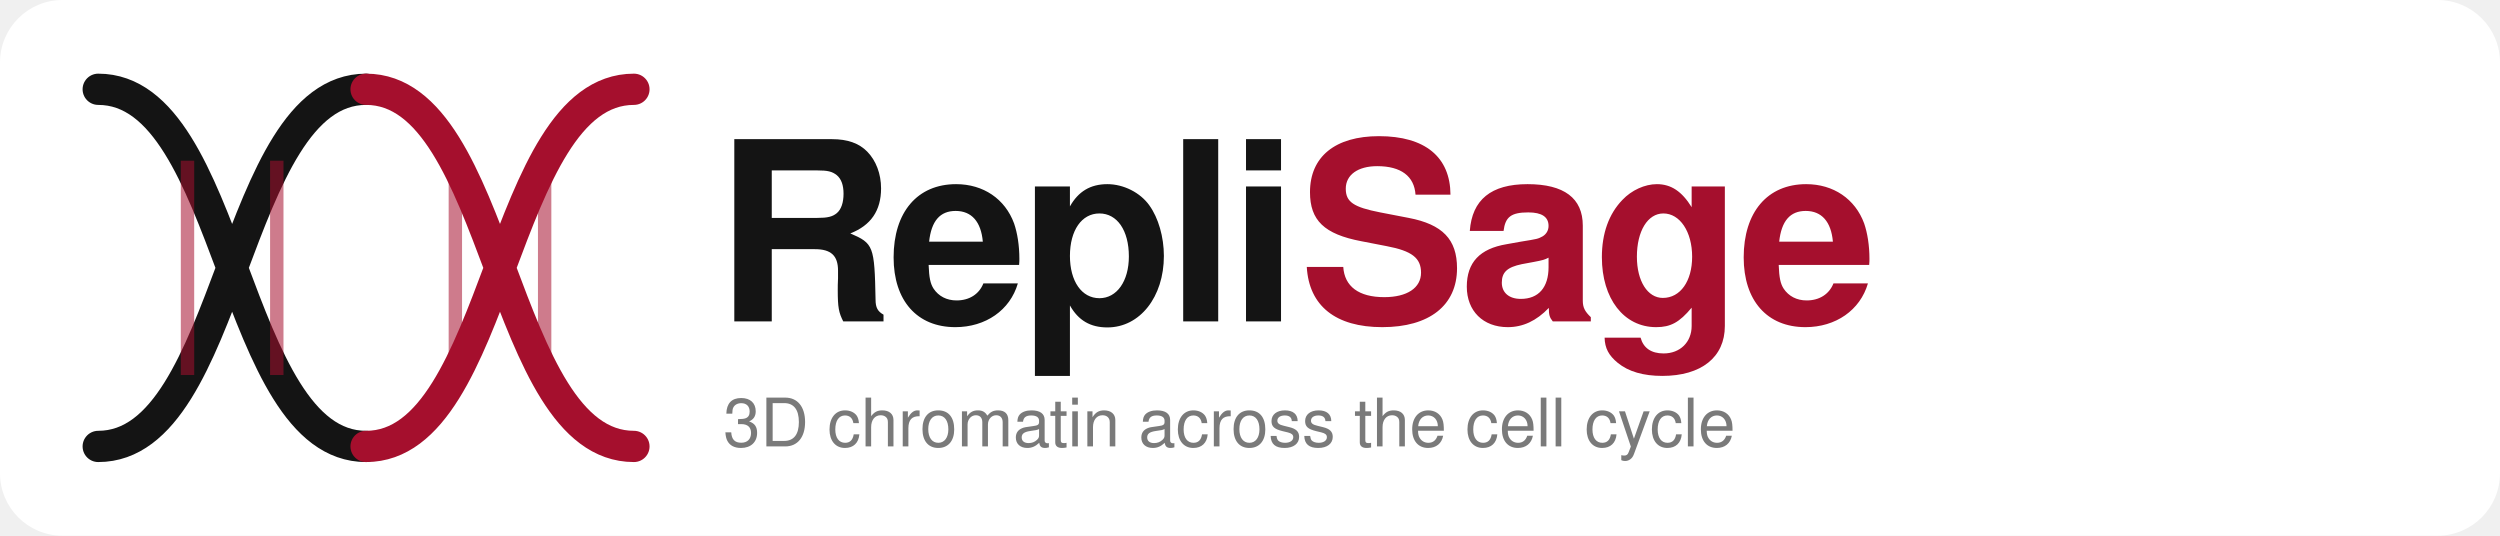
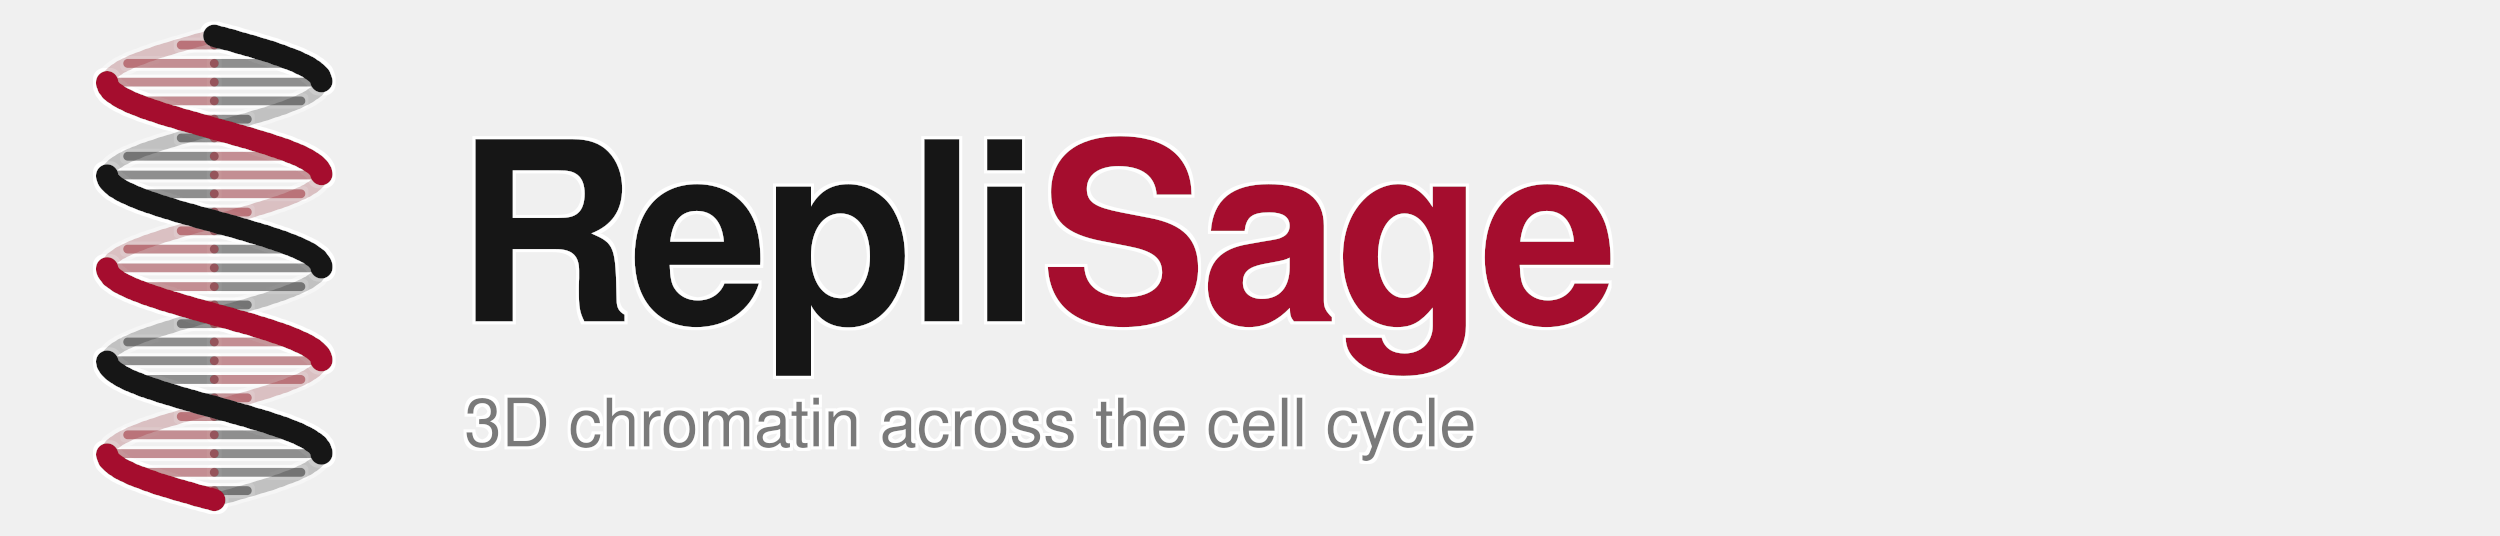
<svg xmlns="http://www.w3.org/2000/svg" width="560" height="120" viewBox="0 0 560 120">
-   <rect width="560" height="120" rx="14" fill="#fff" />
-   <g fill="none" stroke-linecap="round" stroke-width="7">
-     <path d="M22 20c30 0 30 80 60 80M22 100c30 0 30-80 60-80" stroke="#141414" />
-     <path d="M82 20c30 0 30 80 60 80M82 100c30 0 30-80 60-80" stroke="#A50F2D" />
+   <defs>
+     <filter id="edge" x="-3%" y="-8%" width="106%" height="116%">
+       <feMorphology in="SourceAlpha" operator="dilate" radius="0.55" result="d" />
+       <feFlood flood-color="#fff" />
+       <feComposite in2="d" operator="in" result="w" />
+       <feMerge>
+         <feMergeNode in="w" />
+         <feMergeNode in="SourceGraphic" />
+       </feMerge>
+     </filter>
+   </defs>
+   <g filter="url(#edge)">
+     <path d="M55.4 10.1L48.0 10.1" stroke="#141414" stroke-width="2" stroke-linecap="round" opacity=".7" />
+     <path d="M48.0 10.1L40.6 10.1" stroke="#A50F2D" stroke-width="2" stroke-linecap="round" opacity=".7" />
+     <path d="M67.4 14.2L48.0 14.2" stroke="#141414" stroke-width="2" stroke-linecap="round" opacity=".7" />
+     <path d="M48.0 14.2L28.6 14.2" stroke="#A50F2D" stroke-width="2" stroke-linecap="round" opacity=".7" />
+     <path d="M72.0 18.4L48.0 18.4" stroke="#141414" stroke-width="2" stroke-linecap="round" opacity=".7" />
+     <path d="M48.0 18.4L24.0 18.4" stroke="#A50F2D" stroke-width="2" stroke-linecap="round" opacity=".7" />
+     <path d="M67.4 22.6L48.0 22.6" stroke="#141414" stroke-width="2" stroke-linecap="round" opacity=".7" />
+     <path d="M48.0 22.6L28.6 22.6" stroke="#A50F2D" stroke-width="2" stroke-linecap="round" opacity=".7" />
+     <path d="M55.4 26.7L48.0 26.7" stroke="#141414" stroke-width="2" stroke-linecap="round" opacity=".7" />
+     <path d="M48.0 26.7L40.6 26.7" stroke="#A50F2D" stroke-width="2" stroke-linecap="round" opacity=".7" />
+     <path d="M40.6 30.9L48.0 30.9" stroke="#141414" stroke-width="2" stroke-linecap="round" opacity=".7" />
+     <path d="M48.0 30.9L55.4 30.9" stroke="#A50F2D" stroke-width="2" stroke-linecap="round" opacity=".7" />
+     <path d="M28.6 35.0L48.0 35.0" stroke="#141414" stroke-width="2" stroke-linecap="round" opacity=".7" />
+     <path d="M48.0 35.0L67.4 35.0" stroke="#A50F2D" stroke-width="2" stroke-linecap="round" opacity=".7" />
+     <path d="M24.0 39.2L48.0 39.2" stroke="#141414" stroke-width="2" stroke-linecap="round" opacity=".7" />
+     <path d="M48.0 39.2L72.0 39.2" stroke="#A50F2D" stroke-width="2" stroke-linecap="round" opacity=".7" />
+     <path d="M28.6 43.4L48.0 43.4" stroke="#141414" stroke-width="2" stroke-linecap="round" opacity=".7" />
+     <path d="M48.0 43.4L67.4 43.4" stroke="#A50F2D" stroke-width="2" stroke-linecap="round" opacity=".7" />
+     <path d="M40.6 47.5L48.0 47.5" stroke="#141414" stroke-width="2" stroke-linecap="round" opacity=".7" />
+     <path d="M48.0 47.5L55.4 47.5" stroke="#A50F2D" stroke-width="2" stroke-linecap="round" opacity=".7" />
+     <path d="M55.4 51.7L48.0 51.7" stroke="#141414" stroke-width="2" stroke-linecap="round" opacity=".7" />
+     <path d="M48.0 51.7L40.6 51.7" stroke="#A50F2D" stroke-width="2" stroke-linecap="round" opacity=".7" />
+     <path d="M67.4 55.8L48.0 55.8" stroke="#141414" stroke-width="2" stroke-linecap="round" opacity=".7" />
+     <path d="M48.0 55.8L28.6 55.8" stroke="#A50F2D" stroke-width="2" stroke-linecap="round" opacity=".7" />
+     <path d="M72.0 60.0L48.0 60.0" stroke="#141414" stroke-width="2" stroke-linecap="round" opacity=".7" />
+     <path d="M48.0 60.0L24.0 60.0" stroke="#A50F2D" stroke-width="2" stroke-linecap="round" opacity=".7" />
+     <path d="M67.4 64.2L48.0 64.2" stroke="#141414" stroke-width="2" stroke-linecap="round" opacity=".7" />
+     <path d="M48.0 64.2L28.6 64.2" stroke="#A50F2D" stroke-width="2" stroke-linecap="round" opacity=".7" />
+     <path d="M55.4 68.3L48.0 68.3" stroke="#141414" stroke-width="2" stroke-linecap="round" opacity=".7" />
+     <path d="M48.0 68.3L40.6 68.3" stroke="#A50F2D" stroke-width="2" stroke-linecap="round" opacity=".7" />
+     <path d="M40.6 72.5L48.0 72.5" stroke="#141414" stroke-width="2" stroke-linecap="round" opacity=".7" />
+     <path d="M48.0 72.5L55.4 72.5" stroke="#A50F2D" stroke-width="2" stroke-linecap="round" opacity=".7" />
+     <path d="M28.6 76.6L48.0 76.6" stroke="#141414" stroke-width="2" stroke-linecap="round" opacity=".7" />
+     <path d="M48.0 76.6L67.4 76.6" stroke="#A50F2D" stroke-width="2" stroke-linecap="round" opacity=".7" />
+     <path d="M24.0 80.8L48.0 80.8" stroke="#141414" stroke-width="2" stroke-linecap="round" opacity=".7" />
+     <path d="M48.0 80.8L72.0 80.8" stroke="#A50F2D" stroke-width="2" stroke-linecap="round" opacity=".7" />
+     <path d="M28.6 85.0L48.0 85.0" stroke="#141414" stroke-width="2" stroke-linecap="round" opacity=".7" />
+     <path d="M48.0 85.0L67.4 85.0" stroke="#A50F2D" stroke-width="2" stroke-linecap="round" opacity=".7" />
+     <path d="M40.6 89.1L48.0 89.1" stroke="#141414" stroke-width="2" stroke-linecap="round" opacity=".7" />
+     <path d="M48.0 89.1L55.4 89.1" stroke="#A50F2D" stroke-width="2" stroke-linecap="round" opacity=".7" />
+     <path d="M55.4 93.3L48.0 93.3" stroke="#141414" stroke-width="2" stroke-linecap="round" opacity=".7" />
+     <path d="M48.0 93.3L40.6 93.3" stroke="#A50F2D" stroke-width="2" stroke-linecap="round" opacity=".7" />
+     <path d="M67.4 97.4L48.0 97.4" stroke="#141414" stroke-width="2" stroke-linecap="round" opacity=".7" />
+     <path d="M48.0 97.4L28.6 97.4" stroke="#A50F2D" stroke-width="2" stroke-linecap="round" opacity=".7" />
+     <path d="M72.0 101.6L48.0 101.6" stroke="#141414" stroke-width="2" stroke-linecap="round" opacity=".7" />
+     <path d="M48.0 101.6L24.0 101.6" stroke="#A50F2D" stroke-width="2" stroke-linecap="round" opacity=".7" />
+     <path d="M67.4 105.8L48.0 105.8" stroke="#141414" stroke-width="2" stroke-linecap="round" opacity=".7" />
+     <path d="M48.0 105.8L28.6 105.8" stroke="#A50F2D" stroke-width="2" stroke-linecap="round" opacity=".7" />
+     <path d="M55.4 109.9L48.0 109.9" stroke="#141414" stroke-width="2" stroke-linecap="round" opacity=".7" />
+     <path d="M48.0 109.9L40.6 109.9" stroke="#A50F2D" stroke-width="2" stroke-linecap="round" opacity=".7" />
+     <polyline points="72.0,18.4 72.0,18.7 71.9,18.9 71.8,19.2 71.7,19.5 71.5,19.7 71.3,20.0 71.1,20.3 70.8,20.5 70.5,20.8 70.1,21.0 69.7,21.3 69.3,21.6 68.9,21.8 68.4,22.1 67.9,22.3 67.3,22.6 66.8,22.9 66.2,23.1 65.5,23.4 64.9,23.6 64.2,23.9 63.5,24.2 62.7,24.4 62.0,24.7 61.2,24.9 60.4,25.2 59.6,25.5 58.8,25.7 57.9,26.0 57.0,26.2 56.1,26.5 55.3,26.8 54.3,27.0 53.4,27.3 52.5,27.5 51.6,27.8 50.6,28.1 49.7,28.3 48.8,28.6 47.8,28.9 46.9,29.1 45.9,29.4 45.0,29.6 44.0,29.9 43.1,30.2 42.2,30.4 41.3,30.7 40.4,30.9 39.5,31.2 38.6,31.5 37.8,31.7 36.9,32.0 36.1,32.2 35.3,32.5 34.5,32.8 33.7,33.0 33.0,33.3 32.2,33.5 31.5,33.8 30.9,34.1 30.2,34.3 29.6,34.6 29.0,34.8 28.4,35.1 27.9,35.4 27.4,35.6 26.9,35.9 26.5,36.2 26.1,36.4 25.7,36.7 25.4,36.9 25.1,37.2 24.8,37.5 24.6,37.7 24.4,38.0 24.3,38.2 24.1,38.5 24.1,38.8 24.0,39.0" fill="none" stroke="#141414" stroke-width="3" stroke-linecap="round" stroke-linejoin="round" opacity="0.4" />
+     <polyline points="72.0,60.1 72.0,60.4 71.9,60.7 71.8,60.9 71.6,61.2 71.4,61.4 71.2,61.7 71.0,62.0 70.7,62.2 70.3,62.5 70.0,62.7 69.6,63.0 69.2,63.3 68.7,63.5 68.2,63.8 67.7,64.0 67.1,64.3 66.5,64.6 65.9,64.8 65.3,65.1 64.6,65.3 63.9,65.6 63.2,65.9 62.4,66.1 61.7,66.4 60.9,66.6 60.1,66.9 59.3,67.2 58.4,67.4 57.6,67.7 56.7,67.9 55.8,68.2 54.9,68.5 54.0,68.7 53.1,69.0 52.1,69.3 51.2,69.5 50.3,69.8 49.3,70.0 48.4,70.3 47.4,70.6 46.5,70.8 45.5,71.1 44.6,71.3 43.7,71.6 42.8,71.9 41.8,72.1 40.9,72.4 40.0,72.6 39.1,72.9 38.3,73.2 37.4,73.4 36.6,73.7 35.8,73.9 35.0,74.2 34.2,74.5 33.4,74.7 32.7,75.0 32.0,75.2 31.3,75.5 30.6,75.8 30.0,76.0 29.4,76.3 28.8,76.6 28.2,76.8 27.7,77.1 27.2,77.3 26.8,77.6 26.3,77.9 25.9,78.1 25.6,78.4 25.3,78.6 25.0,78.9 24.7,79.2 24.5,79.4 24.3,79.7 24.2,79.9 24.1,80.2 24.0,80.5 24.0,80.7" fill="none" stroke="#141414" stroke-width="3" stroke-linecap="round" stroke-linejoin="round" opacity="0.4" />
+     <polyline points="72.0,101.8 71.9,102.1 71.8,102.4 71.7,102.6 71.6,102.9 71.4,103.1 71.1,103.4 70.8,103.7 70.5,103.9 70.2,104.2 69.8,104.4 69.4,104.7 69.0,105.0 68.5,105.2 68.0,105.5 67.4,105.7 66.9,106.0 66.3,106.3 65.7,106.5 65.0,106.8 64.3,107.0 63.6,107.3 62.9,107.6 62.1,107.8 61.4,108.1 60.6,108.4 59.8,108.6 58.9,108.9 58.1,109.1 57.2,109.4 56.3,109.7 55.4,109.9 54.5,110.2 53.6,110.4 52.7,110.7 51.8,111.0 50.8,111.2 49.9,111.5 48.9,111.7 48.0,112.0" fill="none" stroke="#141414" stroke-width="3" stroke-linecap="round" stroke-linejoin="round" opacity="0.4" />
+     <polyline points="48.0,8.0 47.1,8.3 46.1,8.5 45.2,8.8 44.2,9.0 43.3,9.3 42.4,9.6 41.5,9.8 40.6,10.1 39.7,10.3 38.8,10.6 37.9,10.9 37.1,11.1 36.2,11.4 35.4,11.6 34.6,11.9 33.9,12.2 33.1,12.4 32.4,12.7 31.7,13.0 31.0,13.2 30.3,13.5 29.7,13.7 29.1,14.0 28.6,14.3 28.0,14.5 27.5,14.8 27.0,15.0 26.6,15.3 26.2,15.6 25.8,15.8 25.5,16.1 25.2,16.3 24.9,16.6 24.6,16.9 24.4,17.1 24.3,17.4 24.2,17.6 24.1,17.9 24.0,18.2" fill="none" stroke="#A50F2D" stroke-width="3" stroke-linecap="round" stroke-linejoin="round" opacity="0.4" />
+     <polyline points="72.0,39.3 72.0,39.5 71.9,39.8 71.8,40.1 71.7,40.3 71.5,40.6 71.3,40.8 71.0,41.1 70.7,41.4 70.4,41.6 70.1,41.9 69.7,42.1 69.2,42.4 68.8,42.7 68.3,42.9 67.8,43.2 67.2,43.4 66.6,43.7 66.0,44.0 65.4,44.2 64.7,44.5 64.0,44.8 63.3,45.0 62.6,45.3 61.8,45.5 61.0,45.8 60.2,46.1 59.4,46.3 58.6,46.6 57.7,46.8 56.9,47.1 56.0,47.4 55.1,47.6 54.2,47.9 53.2,48.1 52.3,48.4 51.4,48.7 50.5,48.9 49.5,49.2 48.6,49.4 47.6,49.7 46.7,50.0 45.7,50.2 44.8,50.5 43.9,50.7 42.9,51.0 42.0,51.3 41.1,51.5 40.2,51.8 39.3,52.1 38.4,52.3 37.6,52.6 36.7,52.8 35.9,53.1 35.1,53.4 34.3,53.6 33.6,53.9 32.8,54.1 32.1,54.4 31.4,54.7 30.7,54.9 30.1,55.2 29.5,55.4 28.9,55.7 28.3,56.0 27.8,56.2 27.3,56.5 26.8,56.7 26.4,57.0 26.0,57.3 25.7,57.5 25.3,57.8 25.0,58.0 24.8,58.3 24.6,58.6 24.4,58.8 24.2,59.1 24.1,59.3 24.0,59.6 24.0,59.9" fill="none" stroke="#A50F2D" stroke-width="3" stroke-linecap="round" stroke-linejoin="round" opacity="0.4" />
+     <polyline points="72.0,81.0 71.9,81.2 71.9,81.5 71.7,81.8 71.6,82.0 71.4,82.3 71.2,82.5 70.9,82.8 70.6,83.1 70.3,83.3 69.9,83.6 69.5,83.8 69.1,84.1 68.6,84.4 68.1,84.6 67.6,84.9 67.0,85.2 66.4,85.4 65.8,85.7 65.1,85.9 64.5,86.2 63.8,86.5 63.0,86.7 62.3,87.0 61.5,87.2 60.7,87.5 59.9,87.8 59.1,88.0 58.2,88.3 57.4,88.5 56.5,88.8 55.6,89.1 54.7,89.3 53.8,89.6 52.9,89.8 52.0,90.1 51.0,90.4 50.1,90.6 49.1,90.9 48.2,91.1 47.2,91.4 46.3,91.7 45.4,91.9 44.4,92.2 43.5,92.5 42.6,92.7 41.7,93.0 40.7,93.2 39.9,93.5 39.0,93.8 38.1,94.0 37.2,94.3 36.4,94.5 35.6,94.8 34.8,95.1 34.0,95.3 33.3,95.6 32.5,95.8 31.8,96.1 31.1,96.4 30.5,96.6 29.8,96.9 29.2,97.1 28.7,97.4 28.1,97.7 27.6,97.9 27.1,98.2 26.7,98.4 26.3,98.7 25.9,99.0 25.5,99.2 25.2,99.5 24.9,99.7 24.7,100.0 24.5,100.3 24.3,100.5 24.2,100.8 24.1,101.1 24.0,101.3 24.0,101.6" fill="none" stroke="#A50F2D" stroke-width="3" stroke-linecap="round" stroke-linejoin="round" opacity="0.4" />
+     <polyline points="48.0,8.0 48.9,8.3 49.9,8.5 50.8,8.8 51.8,9.0 52.7,9.3 53.6,9.6 54.5,9.8 55.4,10.1 56.3,10.3 57.2,10.6 58.1,10.9 58.9,11.1 59.8,11.4 60.6,11.6 61.4,11.9 62.1,12.2 62.9,12.4 63.6,12.7 64.3,13.0 65.0,13.2 65.7,13.5 66.3,13.7 66.9,14.0 67.4,14.3 68.0,14.5 68.5,14.8 69.0,15.0 69.4,15.3 69.8,15.6 70.2,15.8 70.5,16.1 70.8,16.3 71.1,16.6 71.4,16.9 71.6,17.1 71.7,17.4 71.8,17.6 71.9,17.9 72.0,18.2" fill="none" stroke="#141414" stroke-width="5" stroke-linecap="round" stroke-linejoin="round" opacity="1" />
+     <polyline points="24.0,39.3 24.0,39.5 24.1,39.8 24.2,40.1 24.3,40.3 24.5,40.6 24.7,40.8 25.0,41.1 25.3,41.4 25.6,41.6 25.9,41.9 26.3,42.1 26.8,42.4 27.2,42.7 27.7,42.9 28.2,43.2 28.8,43.4 29.4,43.7 30.0,44.0 30.6,44.2 31.3,44.5 32.0,44.8 32.7,45.0 33.4,45.3 34.2,45.5 35.0,45.8 35.8,46.1 36.6,46.3 37.4,46.6 38.3,46.8 39.1,47.1 40.0,47.4 40.9,47.6 41.8,47.9 42.8,48.1 43.7,48.4 44.6,48.7 45.5,48.9 46.5,49.2 47.4,49.4 48.4,49.7 49.3,50.0 50.3,50.2 51.2,50.5 52.1,50.7 53.1,51.0 54.0,51.3 54.9,51.5 55.8,51.8 56.7,52.1 57.6,52.3 58.4,52.6 59.3,52.8 60.1,53.1 60.9,53.4 61.7,53.6 62.4,53.9 63.2,54.1 63.9,54.4 64.6,54.7 65.3,54.9 65.9,55.2 66.5,55.4 67.1,55.7 67.7,56.0 68.2,56.2 68.7,56.5 69.2,56.7 69.6,57.0 70.0,57.3 70.3,57.5 70.7,57.8 71.0,58.0 71.2,58.3 71.4,58.6 71.6,58.8 71.8,59.1 71.9,59.3 72.0,59.6 72.0,59.9" fill="none" stroke="#141414" stroke-width="5" stroke-linecap="round" stroke-linejoin="round" opacity="1" />
+     <polyline points="24.0,81.0 24.1,81.2 24.1,81.5 24.3,81.8 24.4,82.0 24.6,82.3 24.8,82.5 25.1,82.8 25.4,83.1 25.7,83.3 26.1,83.6 26.5,83.8 26.9,84.1 27.4,84.4 27.9,84.6 28.4,84.9 29.0,85.2 29.6,85.4 30.2,85.7 30.9,85.9 31.5,86.2 32.2,86.5 33.0,86.7 33.7,87.0 34.5,87.2 35.3,87.5 36.1,87.8 36.9,88.0 37.8,88.3 38.6,88.5 39.5,88.8 40.4,89.1 41.3,89.3 42.2,89.6 43.1,89.8 44.0,90.1 45.0,90.4 45.9,90.6 46.9,90.9 47.8,91.1 48.8,91.4 49.7,91.7 50.6,91.9 51.6,92.2 52.5,92.5 53.4,92.7 54.3,93.0 55.3,93.2 56.1,93.5 57.0,93.8 57.9,94.0 58.8,94.3 59.6,94.5 60.4,94.8 61.2,95.1 62.0,95.3 62.7,95.6 63.5,95.8 64.2,96.1 64.9,96.4 65.5,96.6 66.2,96.9 66.8,97.1 67.3,97.4 67.9,97.7 68.4,97.9 68.9,98.2 69.3,98.4 69.7,98.7 70.1,99.0 70.5,99.2 70.8,99.5 71.1,99.7 71.3,100.0 71.5,100.3 71.7,100.5 71.8,100.8 71.9,101.1 72.0,101.3 72.0,101.6" fill="none" stroke="#141414" stroke-width="5" stroke-linecap="round" stroke-linejoin="round" opacity="1" />
+     <polyline points="24.0,18.4 24.0,18.7 24.1,18.9 24.2,19.2 24.3,19.5 24.5,19.7 24.7,20.0 24.9,20.3 25.2,20.5 25.5,20.8 25.9,21.0 26.3,21.3 26.7,21.6 27.1,21.8 27.6,22.1 28.1,22.3 28.7,22.6 29.2,22.9 29.8,23.1 30.5,23.4 31.1,23.6 31.8,23.9 32.5,24.2 33.3,24.4 34.0,24.7 34.8,24.9 35.6,25.2 36.4,25.5 37.2,25.7 38.1,26.0 39.0,26.2 39.9,26.5 40.7,26.8 41.7,27.0 42.6,27.3 43.5,27.5 44.4,27.8 45.4,28.1 46.3,28.3 47.2,28.6 48.2,28.9 49.1,29.1 50.1,29.4 51.0,29.6 52.0,29.9 52.9,30.2 53.8,30.4 54.7,30.7 55.6,30.9 56.5,31.2 57.4,31.5 58.2,31.7 59.1,32.0 59.9,32.2 60.7,32.5 61.5,32.8 62.3,33.0 63.0,33.3 63.8,33.5 64.5,33.8 65.1,34.1 65.8,34.3 66.4,34.6 67.0,34.8 67.6,35.1 68.1,35.4 68.6,35.6 69.1,35.9 69.5,36.2 69.9,36.4 70.3,36.7 70.6,36.9 70.9,37.2 71.2,37.5 71.4,37.7 71.6,38.0 71.7,38.2 71.9,38.5 71.9,38.8 72.0,39.0" fill="none" stroke="#A50F2D" stroke-width="5" stroke-linecap="round" stroke-linejoin="round" opacity="1" />
+     <polyline points="24.0,60.1 24.0,60.4 24.1,60.7 24.2,60.9 24.4,61.2 24.6,61.4 24.8,61.7 25.0,62.0 25.3,62.2 25.7,62.5 26.0,62.7 26.4,63.0 26.8,63.3 27.3,63.5 27.8,63.8 28.3,64.0 28.9,64.3 29.5,64.6 30.1,64.8 30.7,65.1 31.4,65.3 32.1,65.6 32.8,65.9 33.6,66.1 34.3,66.4 35.1,66.6 35.9,66.9 36.7,67.2 37.6,67.4 38.4,67.7 39.3,67.9 40.2,68.2 41.1,68.5 42.0,68.7 42.9,69.0 43.9,69.3 44.8,69.5 45.7,69.8 46.7,70.0 47.6,70.3 48.6,70.6 49.5,70.8 50.5,71.1 51.4,71.3 52.3,71.6 53.2,71.9 54.2,72.1 55.1,72.4 56.0,72.6 56.9,72.9 57.7,73.2 58.6,73.4 59.4,73.7 60.2,73.9 61.0,74.2 61.8,74.5 62.6,74.7 63.3,75.0 64.0,75.2 64.7,75.5 65.4,75.8 66.0,76.0 66.6,76.3 67.2,76.6 67.8,76.8 68.3,77.1 68.8,77.3 69.2,77.6 69.7,77.9 70.1,78.1 70.4,78.4 70.7,78.6 71.0,78.9 71.3,79.2 71.5,79.4 71.7,79.7 71.8,79.9 71.9,80.2 72.0,80.5 72.0,80.7" fill="none" stroke="#A50F2D" stroke-width="5" stroke-linecap="round" stroke-linejoin="round" opacity="1" />
+     <polyline points="24.0,101.8 24.1,102.1 24.2,102.4 24.3,102.6 24.4,102.9 24.6,103.1 24.9,103.4 25.2,103.7 25.5,103.9 25.8,104.2 26.2,104.4 26.6,104.7 27.0,105.0 27.5,105.2 28.0,105.5 28.6,105.7 29.1,106.0 29.7,106.3 30.3,106.5 31.0,106.8 31.7,107.0 32.4,107.3 33.1,107.6 33.9,107.8 34.6,108.1 35.4,108.4 36.2,108.6 37.1,108.9 37.9,109.1 38.8,109.4 39.7,109.7 40.6,109.9 41.5,110.2 42.4,110.4 43.3,110.7 44.2,111.0 45.2,111.2 46.1,111.5 47.1,111.7 48.0,112.0" fill="none" stroke="#A50F2D" stroke-width="5" stroke-linecap="round" stroke-linejoin="round" opacity="1" />
+     <text x="102" y="72" font-family="Helvetica,Arial,sans-serif" font-size="56" font-weight="800" fill="#141414" letter-spacing="-1.5">Repli<tspan fill="#A50F2D">Sage</tspan>
+     </text>
+     <text x="104" y="100" font-family="Helvetica,Arial,sans-serif" font-size="15" fill="#7A7A7A">3D chromatin across the cell cycle</text>
  </g>
-   <g stroke="#A50F2D" stroke-width="3" opacity=".55">
-     <path d="M42 36l0 48M62 36l0 48M102 36l0 48M122 36l0 48" />
-   </g>
-   <text x="160" y="72" font-family="Helvetica,Arial,sans-serif" font-size="56" font-weight="800" fill="#141414" letter-spacing="-1.5">Repli<tspan fill="#A50F2D">Sage</tspan>
-   </text>
-   <text x="162" y="100" font-family="Helvetica,Arial,sans-serif" font-size="15" fill="#7A7A7A">3D chromatin across the cell cycle</text>
</svg>
